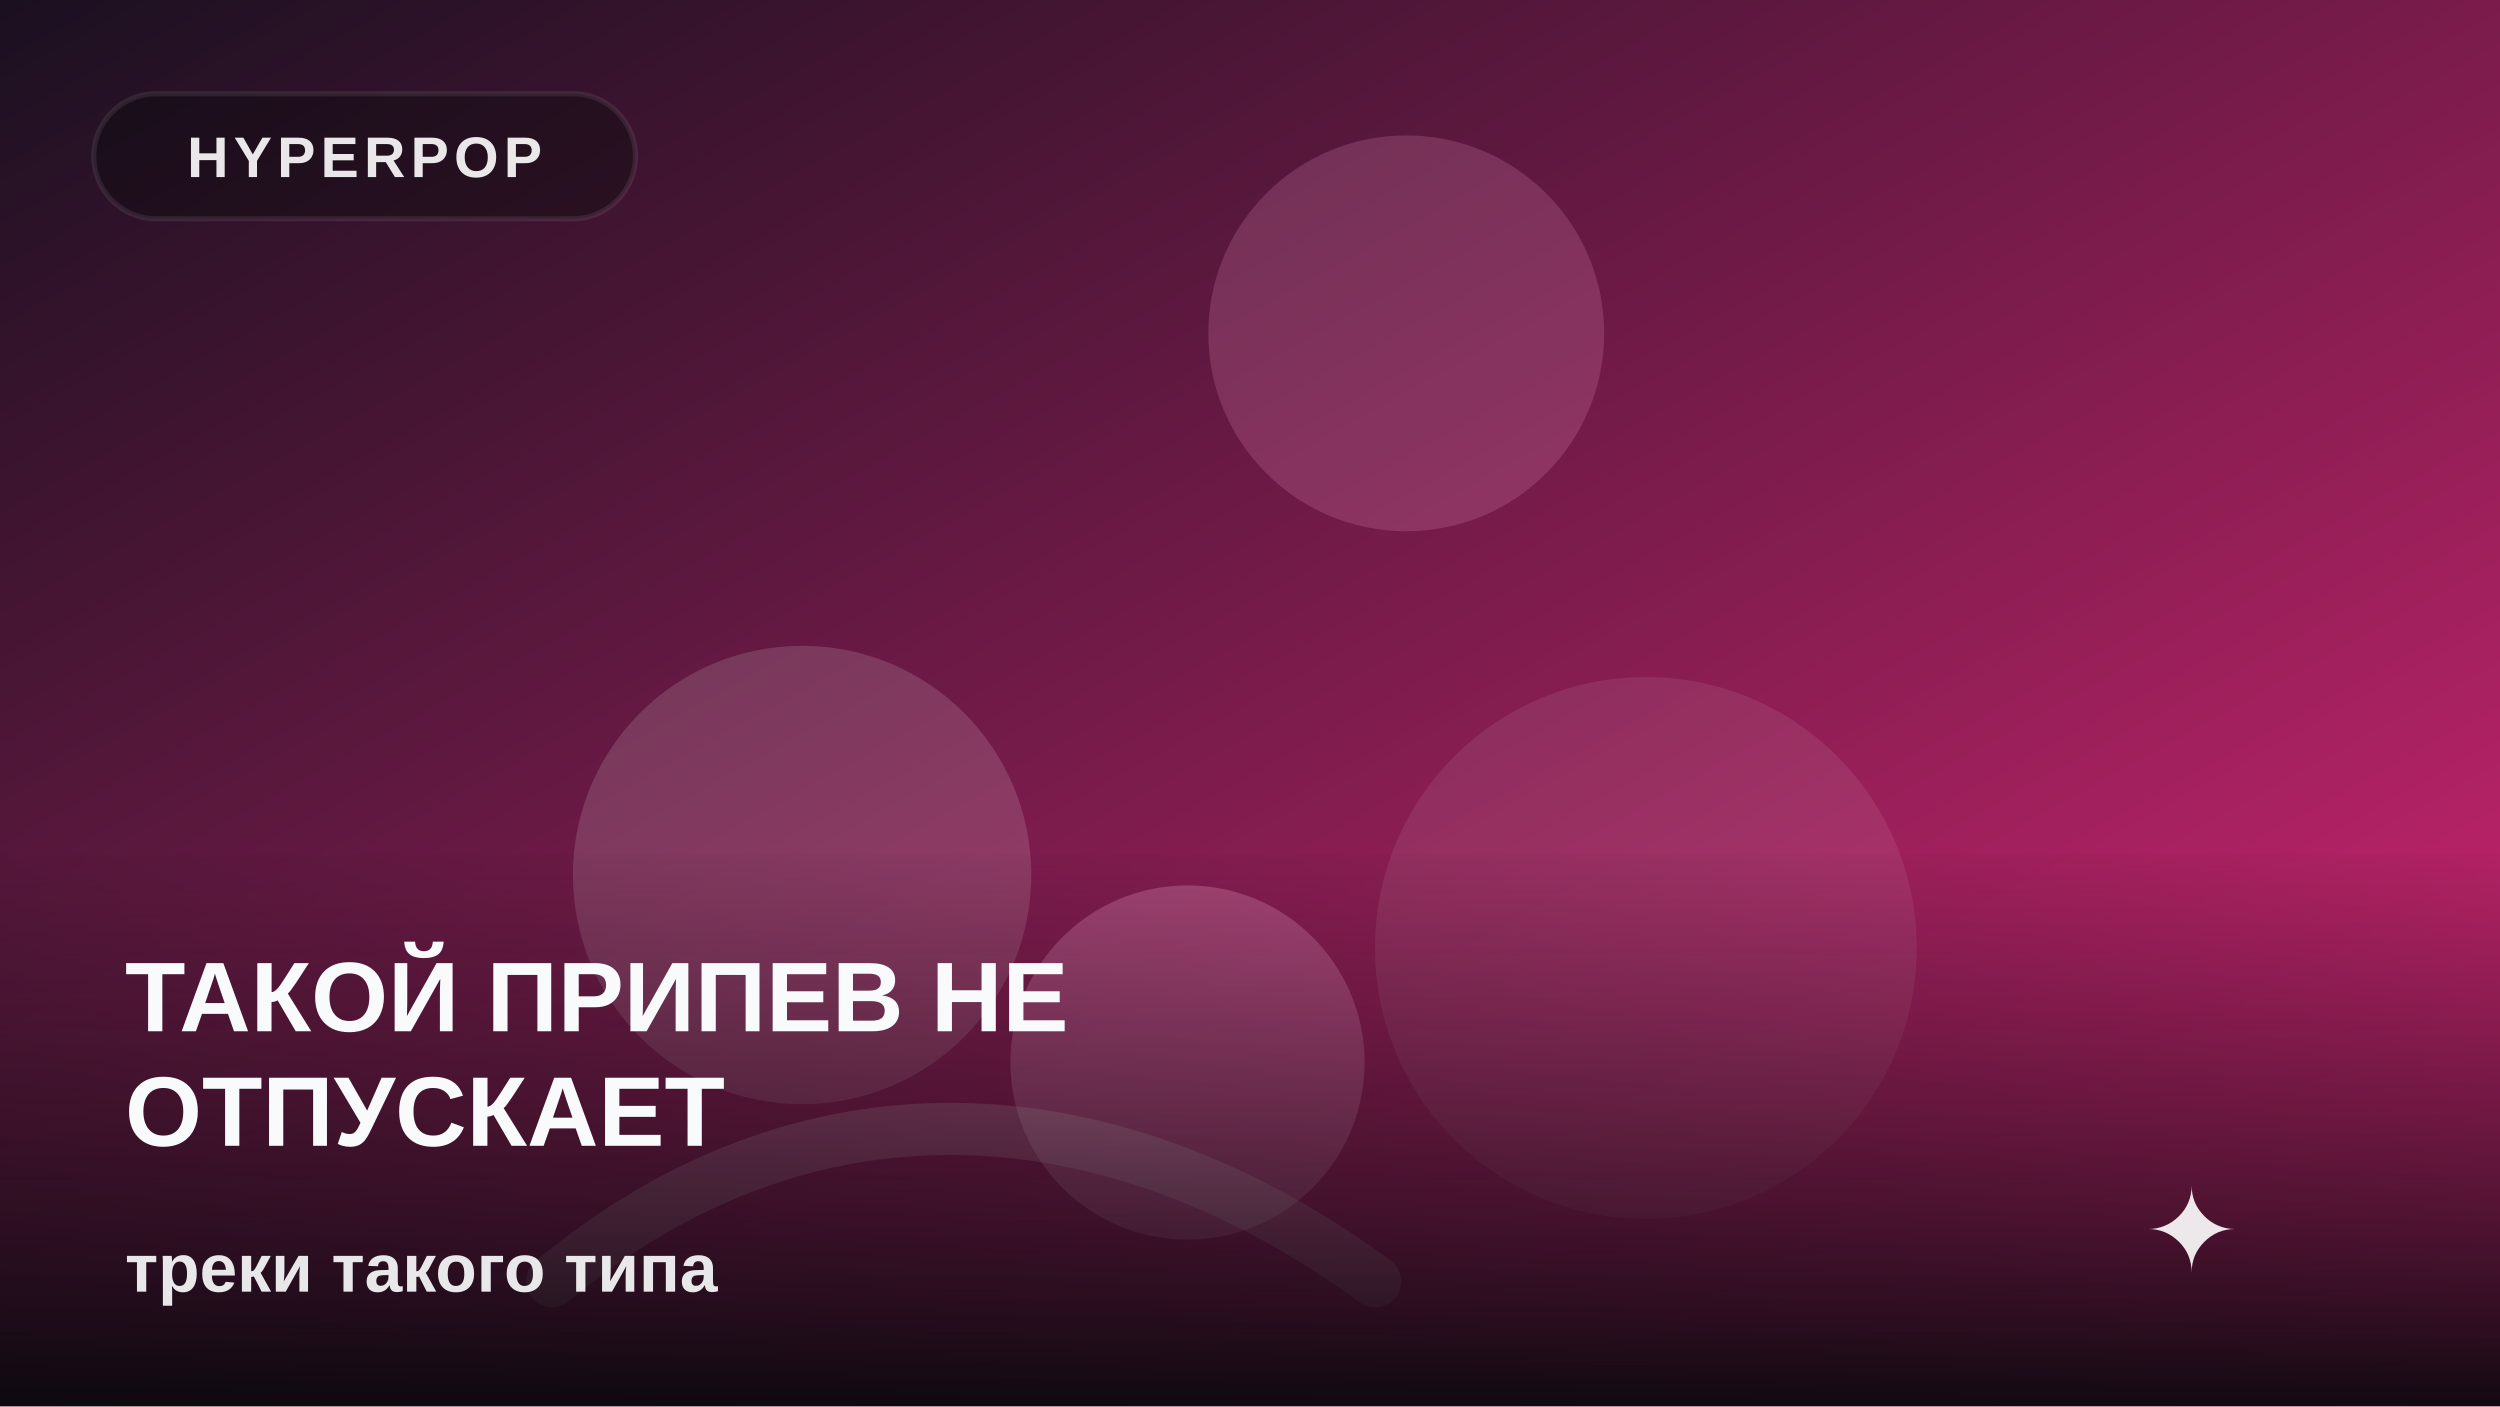
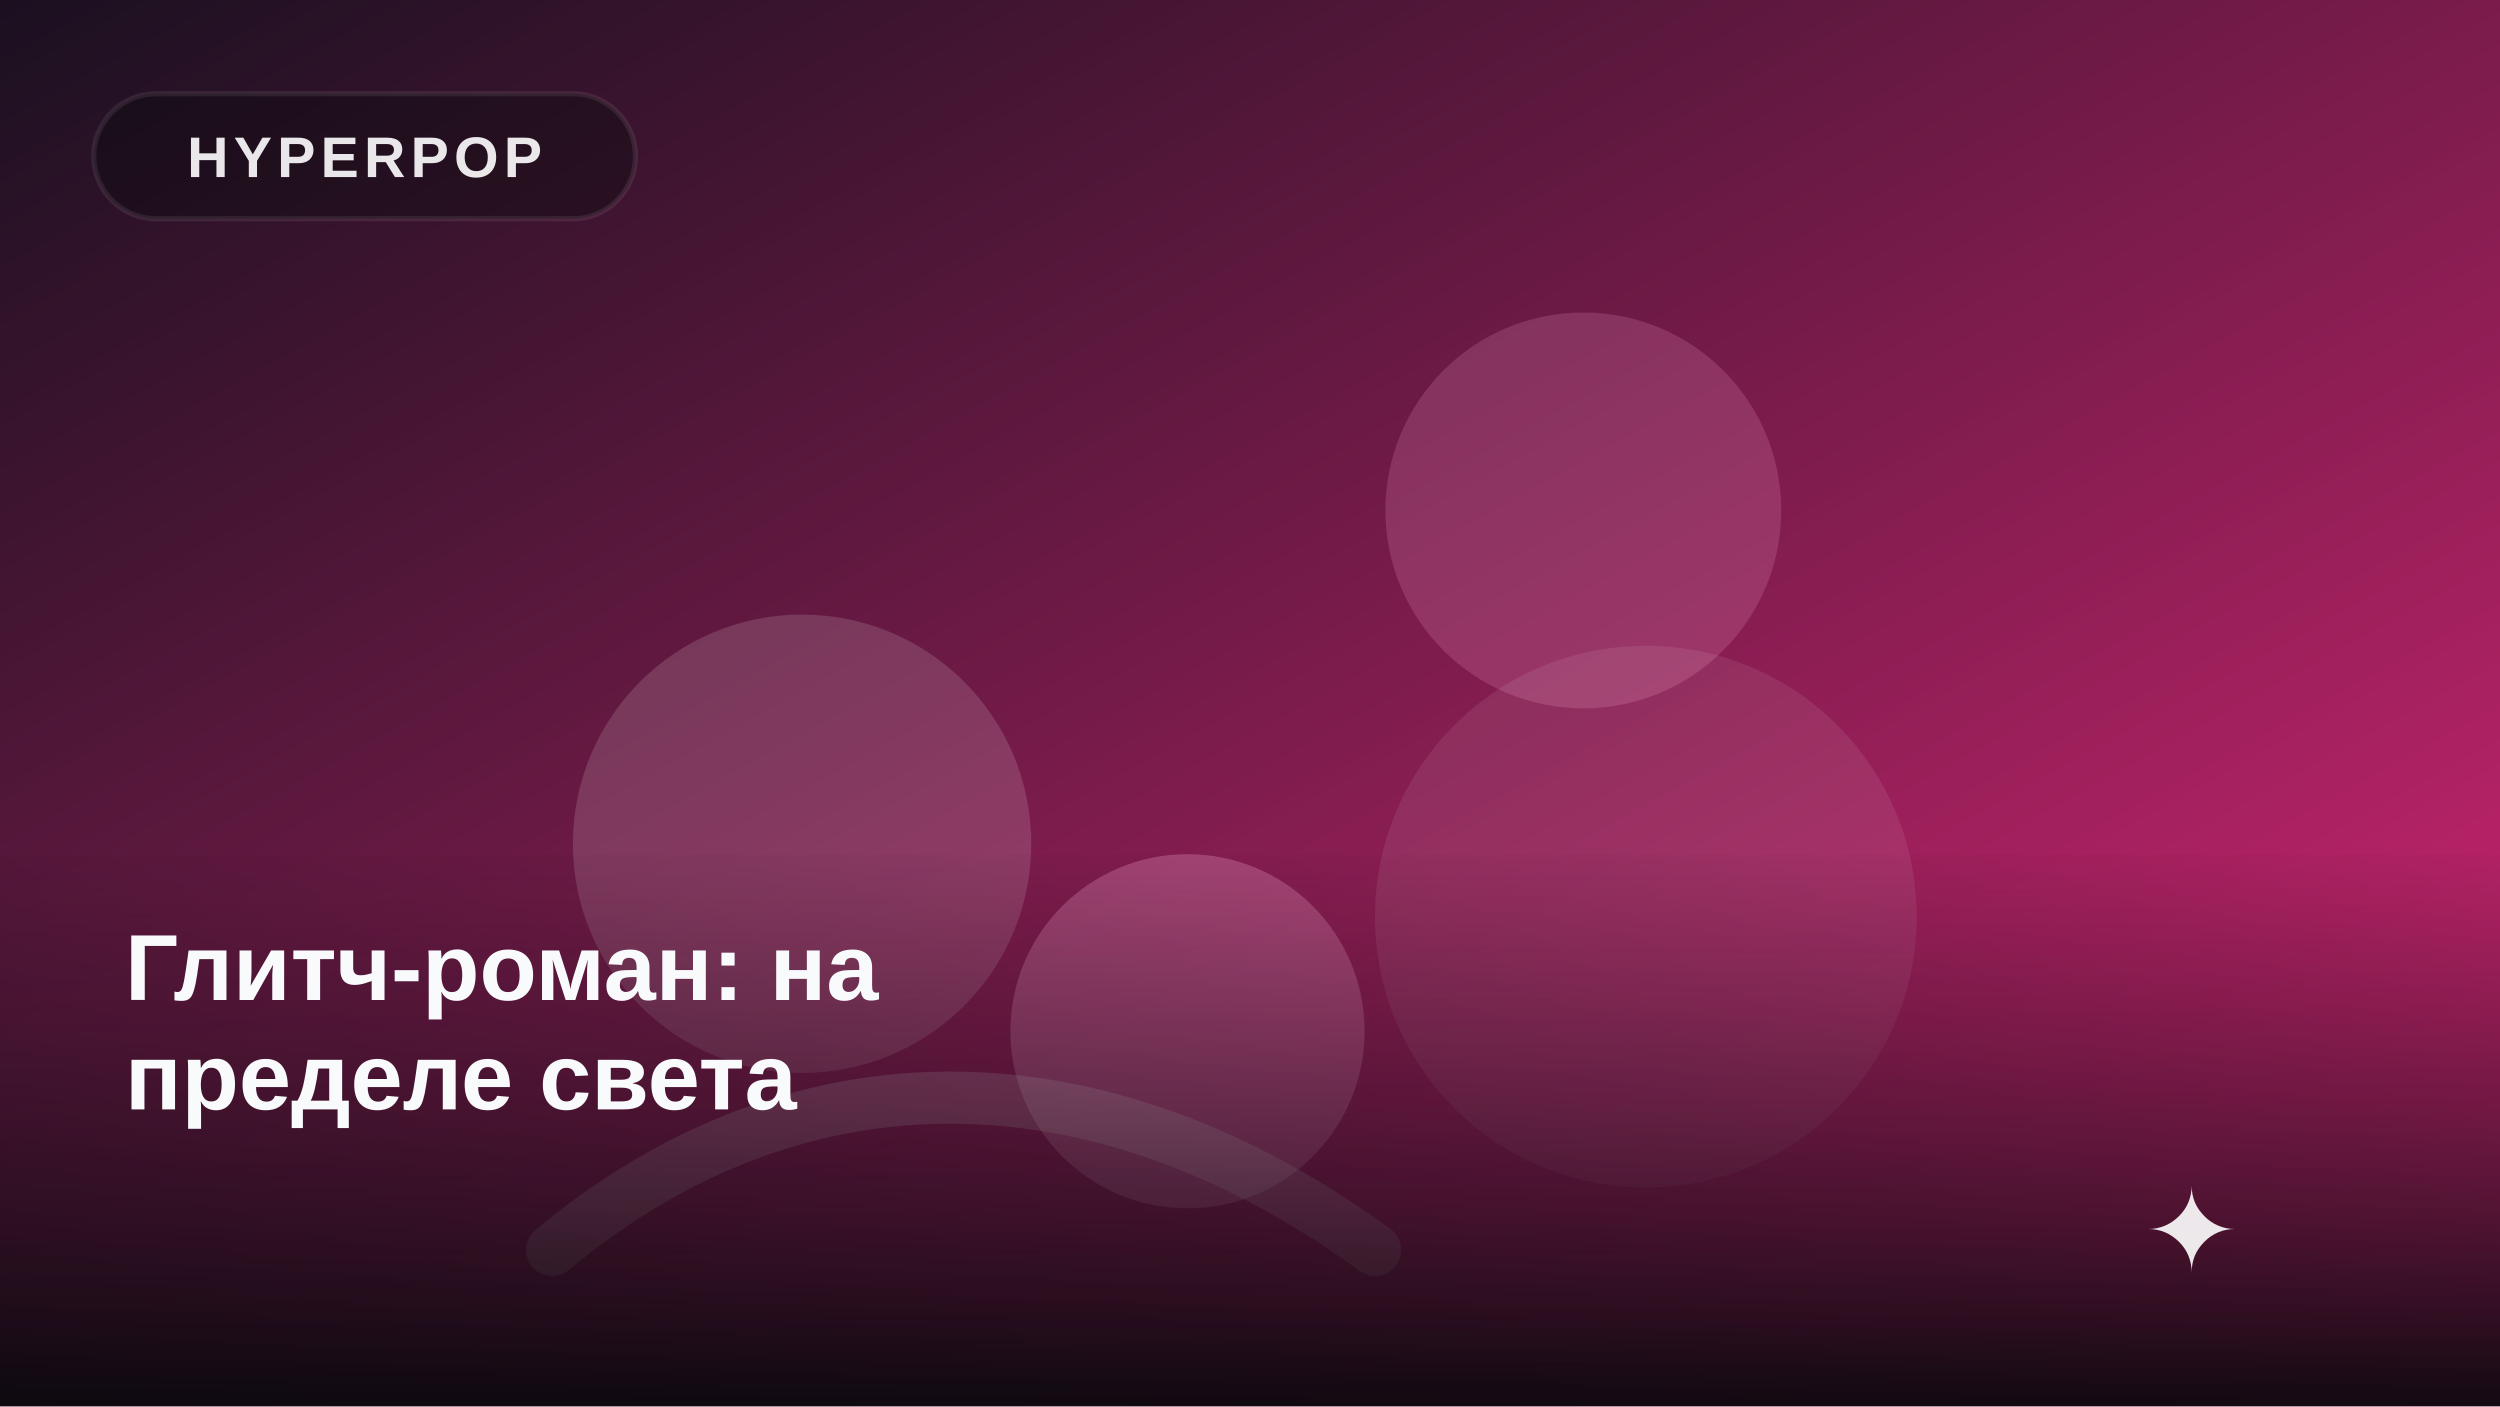
<svg xmlns="http://www.w3.org/2000/svg" viewBox="0 0 480 270" preserveAspectRatio="xMidYMid slice">
  <defs>
    <linearGradient id="bg-83" x1="0" y1="0" x2="1" y2="1">
      <stop offset="0%" stop-color="#1a1020" />
      <stop offset="100%" stop-color="#db2777" />
    </linearGradient>
    <linearGradient id="panel-83" x1="0" y1="1" x2="0" y2="0">
      <stop offset="0%" stop-color="rgba(6,8,12,0.94)" />
      <stop offset="100%" stop-color="rgba(6,8,12,0.02)" />
    </linearGradient>
  </defs>
  <rect width="480" height="270" fill="url(#bg-83)" />
-   <circle cx="270" cy="64" r="38" fill="#f9a8d4" opacity="0.18" />
-   <circle cx="154" cy="168" r="44" fill="rgba(255,255,255,0.14)" />
-   <circle cx="228" cy="204" r="34" fill="#f9a8d4" opacity="0.28" />
-   <circle cx="316" cy="182" r="52" fill="rgba(255,255,255,0.08)" />
-   <path d="M106 246C154 206 212 208 264 246" fill="none" stroke="rgba(255,255,255,0.18)" stroke-width="10" stroke-linecap="round" />
+   <circle cx="304" cy="98" r="38" fill="#f9a8d4" opacity="0.18" />
+   <circle cx="154" cy="162" r="44" fill="rgba(255,255,255,0.14)" />
+   <circle cx="228" cy="198" r="34" fill="#f9a8d4" opacity="0.28" />
+   <circle cx="316" cy="176" r="52" fill="rgba(255,255,255,0.08)" />
+   <path d="M106 240C154 200 212 202 264 240" fill="none" stroke="rgba(255,255,255,0.18)" stroke-width="10" stroke-linecap="round" />
  <rect y="164" width="480" height="106" fill="url(#panel-83)" />
  <rect x="18" y="18" width="104" height="24" rx="12" fill="rgba(10,10,12,0.42)" stroke="rgba(255,255,255,0.08)" />
  <text x="70" y="34" fill="rgba(255,255,255,0.9)" font-family="Arial, sans-serif" font-size="11" font-weight="700" text-anchor="middle" letter-spacing="1">HYPERPOP</text>
-   <text x="24" y="198" fill="#f8fafc" fill-opacity="1" font-family="Arial, sans-serif" font-size="19" font-weight="800">
-     <tspan x="24" dy="0">ТАКОЙ ПРИПЕВ НЕ</tspan>
-     <tspan x="24" dy="22">ОТПУСКАЕТ</tspan>
-   </text>
-   <text x="24" y="248" fill="rgba(248,250,252,0.92)" fill-opacity="1" font-family="Arial, sans-serif" font-size="13" font-weight="600">
-     <tspan x="24" dy="0">треки такого типа</tspan>
+   <text x="24" y="192" fill="#f8fafc" fill-opacity="1" font-family="Arial, sans-serif" font-size="18" font-weight="800">
+     <tspan x="24" dy="0">Глитч-роман: на</tspan>
+     <tspan x="24" dy="21">пределе света</tspan>
  </text>
  <text x="430" y="244" fill="rgba(255,255,255,0.9)" font-family="Arial, sans-serif" font-size="22" text-anchor="end">✦</text>
</svg>
